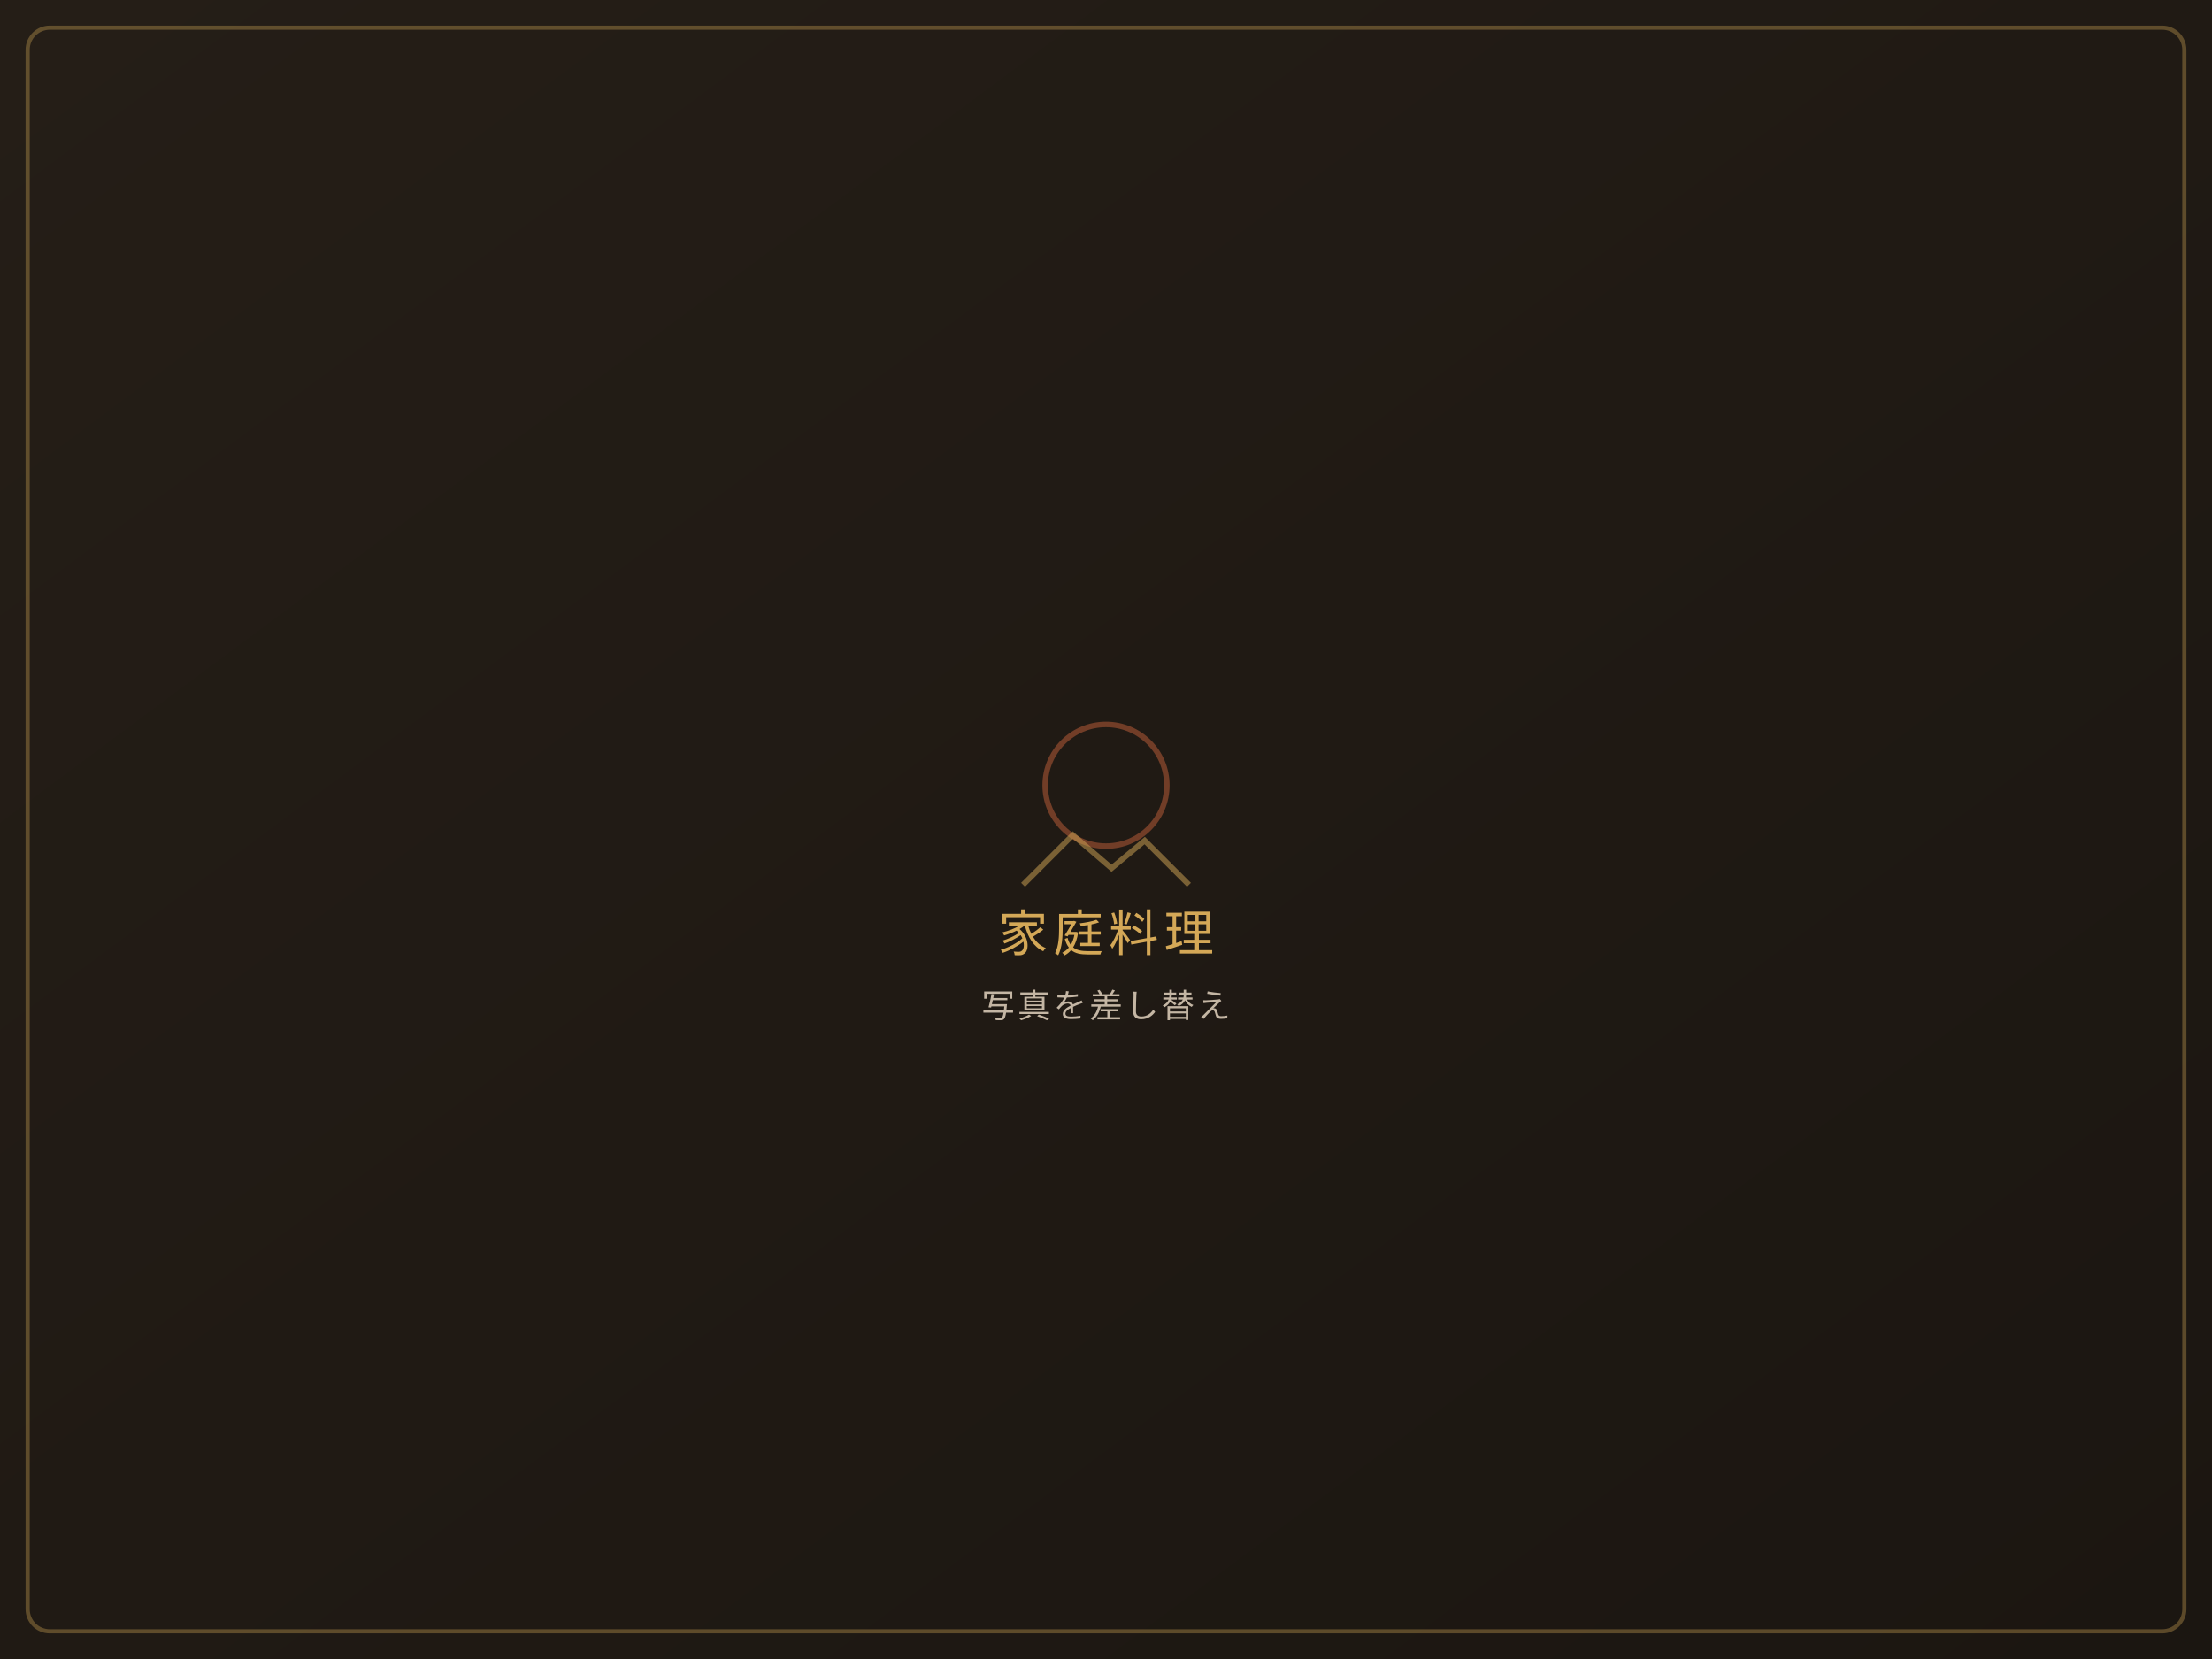
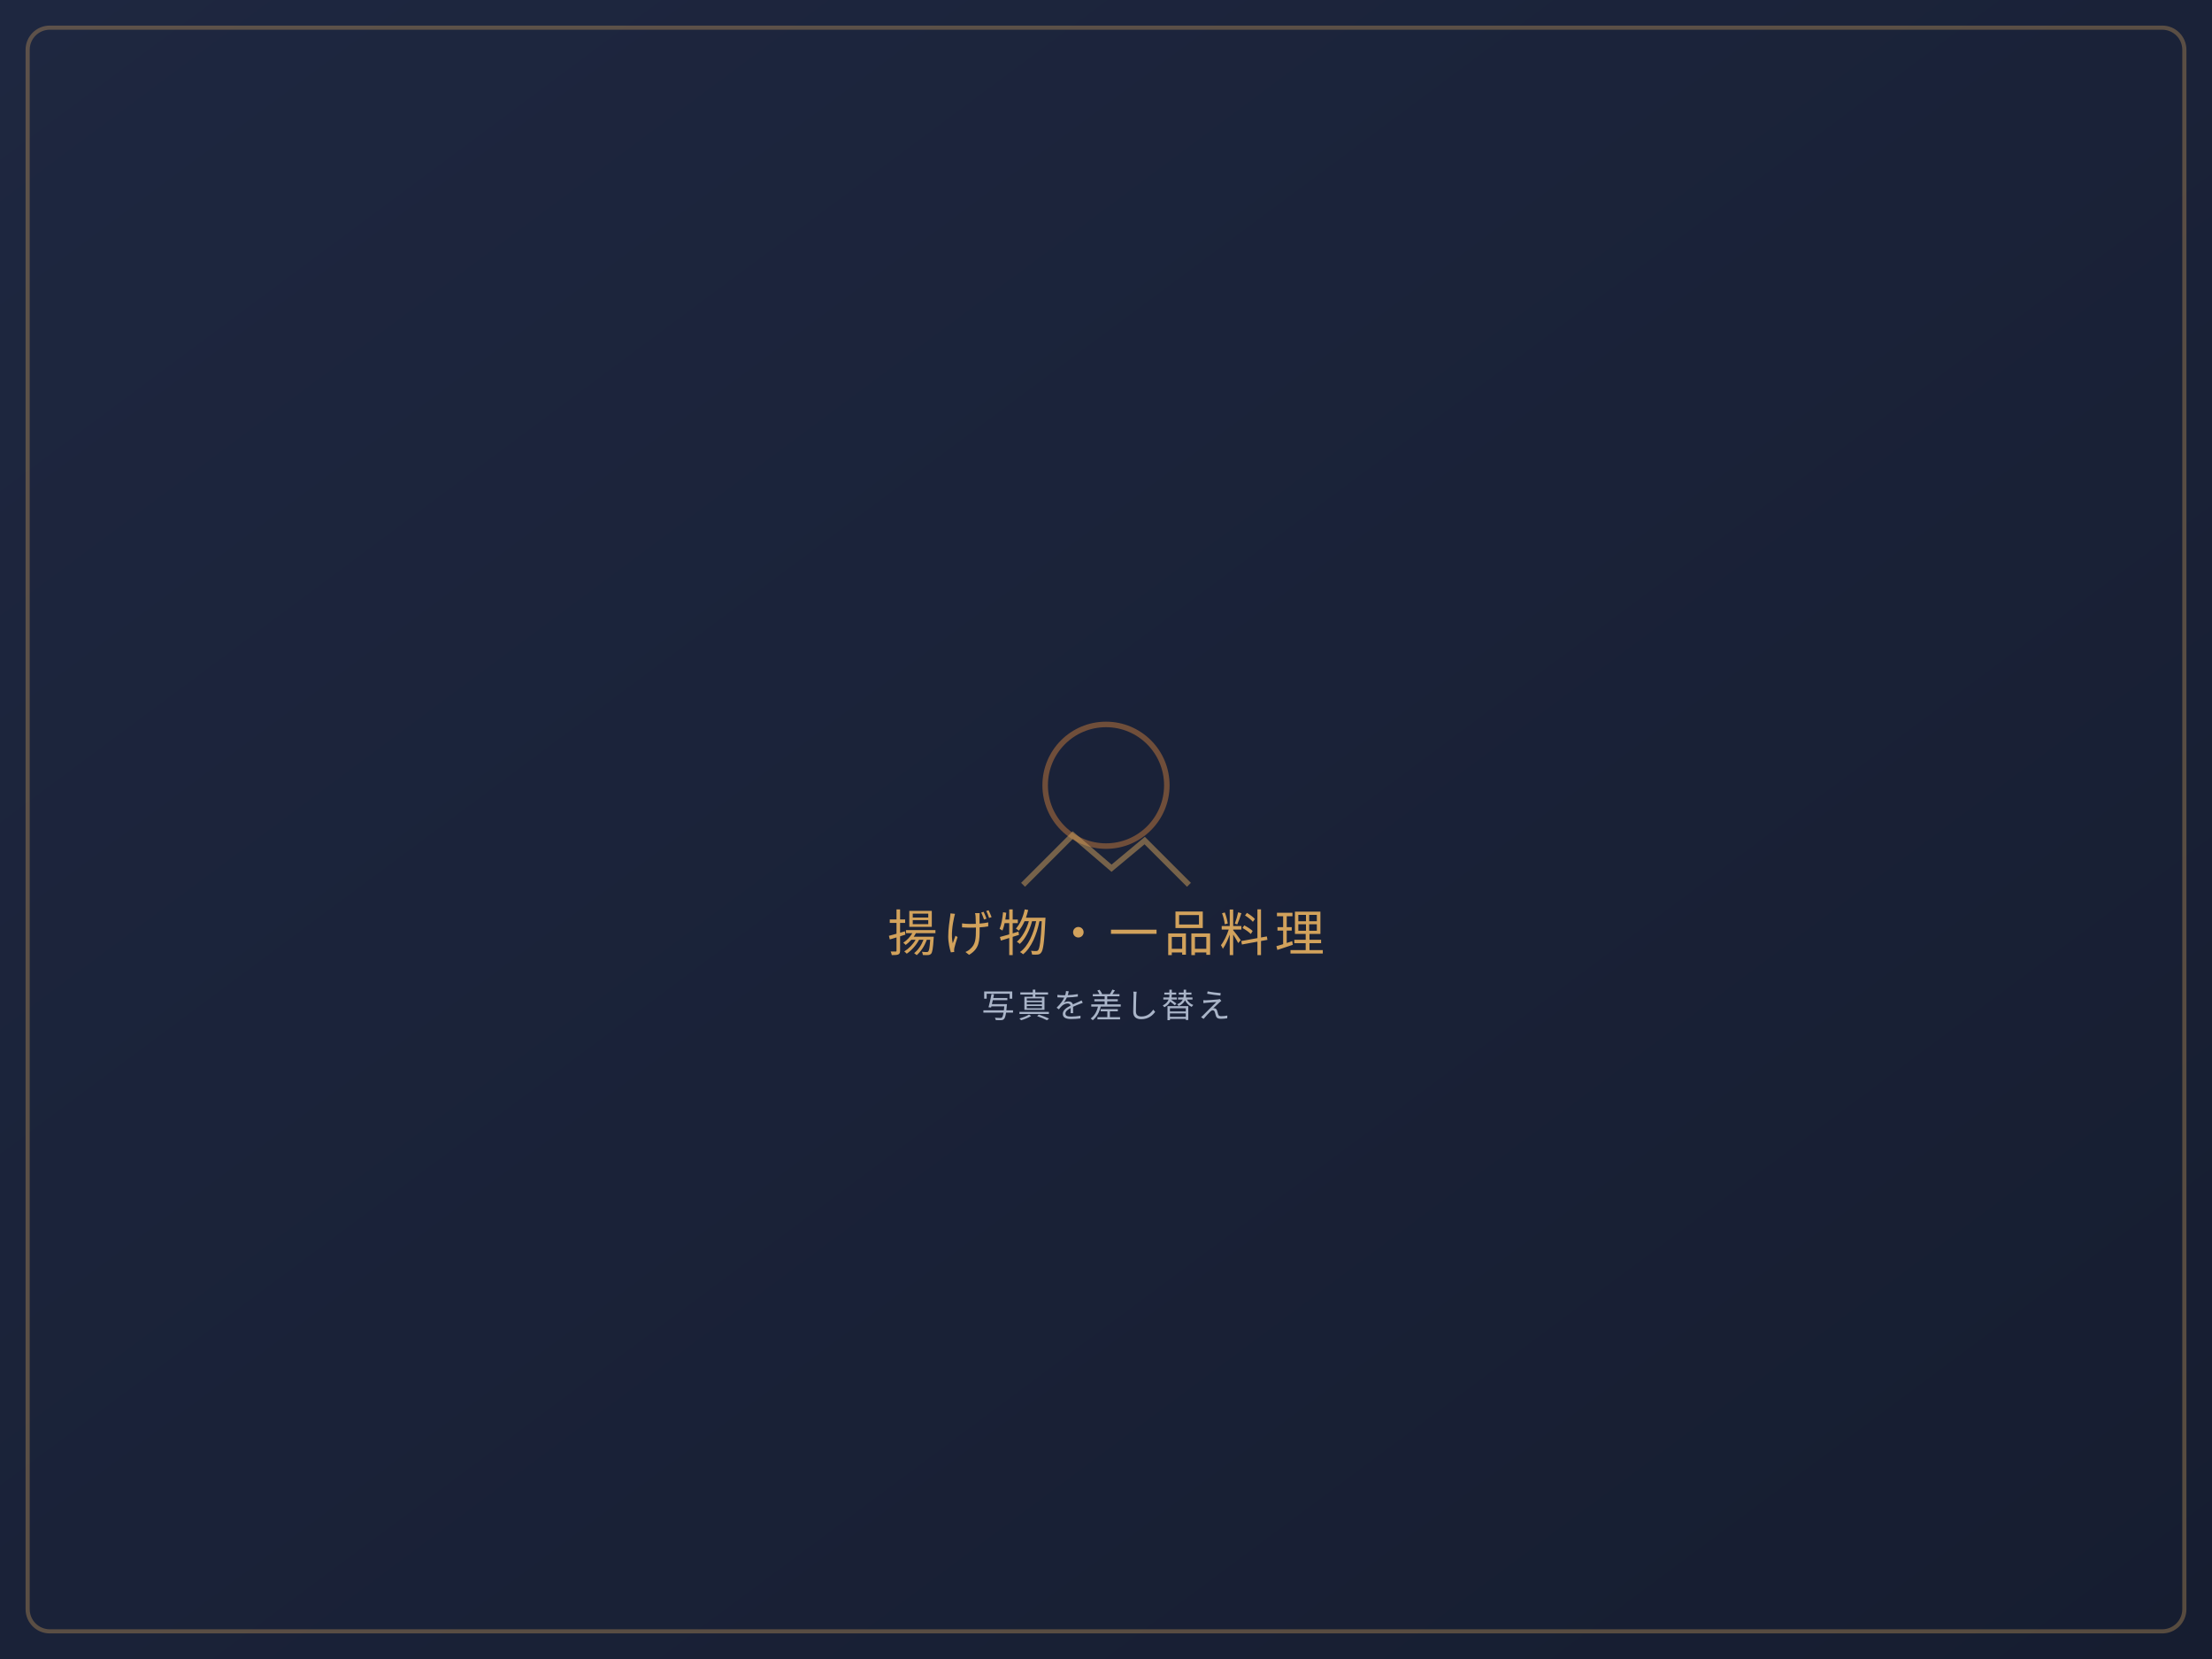
<svg xmlns="http://www.w3.org/2000/svg" width="800" height="600" viewBox="0 0 800 600">
  <defs>
    <linearGradient id="g" x1="0" y1="0" x2="1" y2="1">
-       <stop offset="0" stop-color="#251e17" />
-       <stop offset="1" stop-color="#1b1611" />
+       <stop offset="0" stop-color="#1e2740" />
+       <stop offset="1" stop-color="#161d30" />
    </linearGradient>
  </defs>
  <rect width="800" height="600" fill="url(#g)" />
-   <rect x="10" y="10" width="780" height="580" fill="none" stroke="#d4a857" stroke-opacity="0.35" stroke-width="1.5" rx="8" />
-   <g fill="none" stroke="#c2603a" stroke-opacity="0.5" stroke-width="2">
+   <rect x="10" y="10" width="780" height="580" fill="none" stroke="#d2a25c" stroke-opacity="0.35" stroke-width="1.5" rx="8" />
+   <g fill="none" stroke="#c47a3d" stroke-opacity="0.5" stroke-width="2">
    <circle cx="400" cy="284" r="22" />
-     <path d="M370 320 l18 -18 14 12 12 -10 16 16" stroke="#d4a857" stroke-opacity="0.5" />
+     <path d="M370 320 l18 -18 14 12 12 -10 16 16" stroke="#d2a25c" stroke-opacity="0.5" />
  </g>
-   <text x="400" y="344" fill="#d4a857" font-family="serif" font-size="18" text-anchor="middle" letter-spacing="2">家庭料理</text>
-   <text x="400" y="368" fill="#c4b6a4" font-family="sans-serif" font-size="12" text-anchor="middle" letter-spacing="1">写真を差し替え</text>
+   <text x="400" y="344" fill="#d2a25c" font-family="serif" font-size="18" text-anchor="middle" letter-spacing="2">揚げ物・一品料理</text>
+   <text x="400" y="368" fill="#a9b4c8" font-family="sans-serif" font-size="12" text-anchor="middle" letter-spacing="1">写真を差し替え</text>
</svg>
